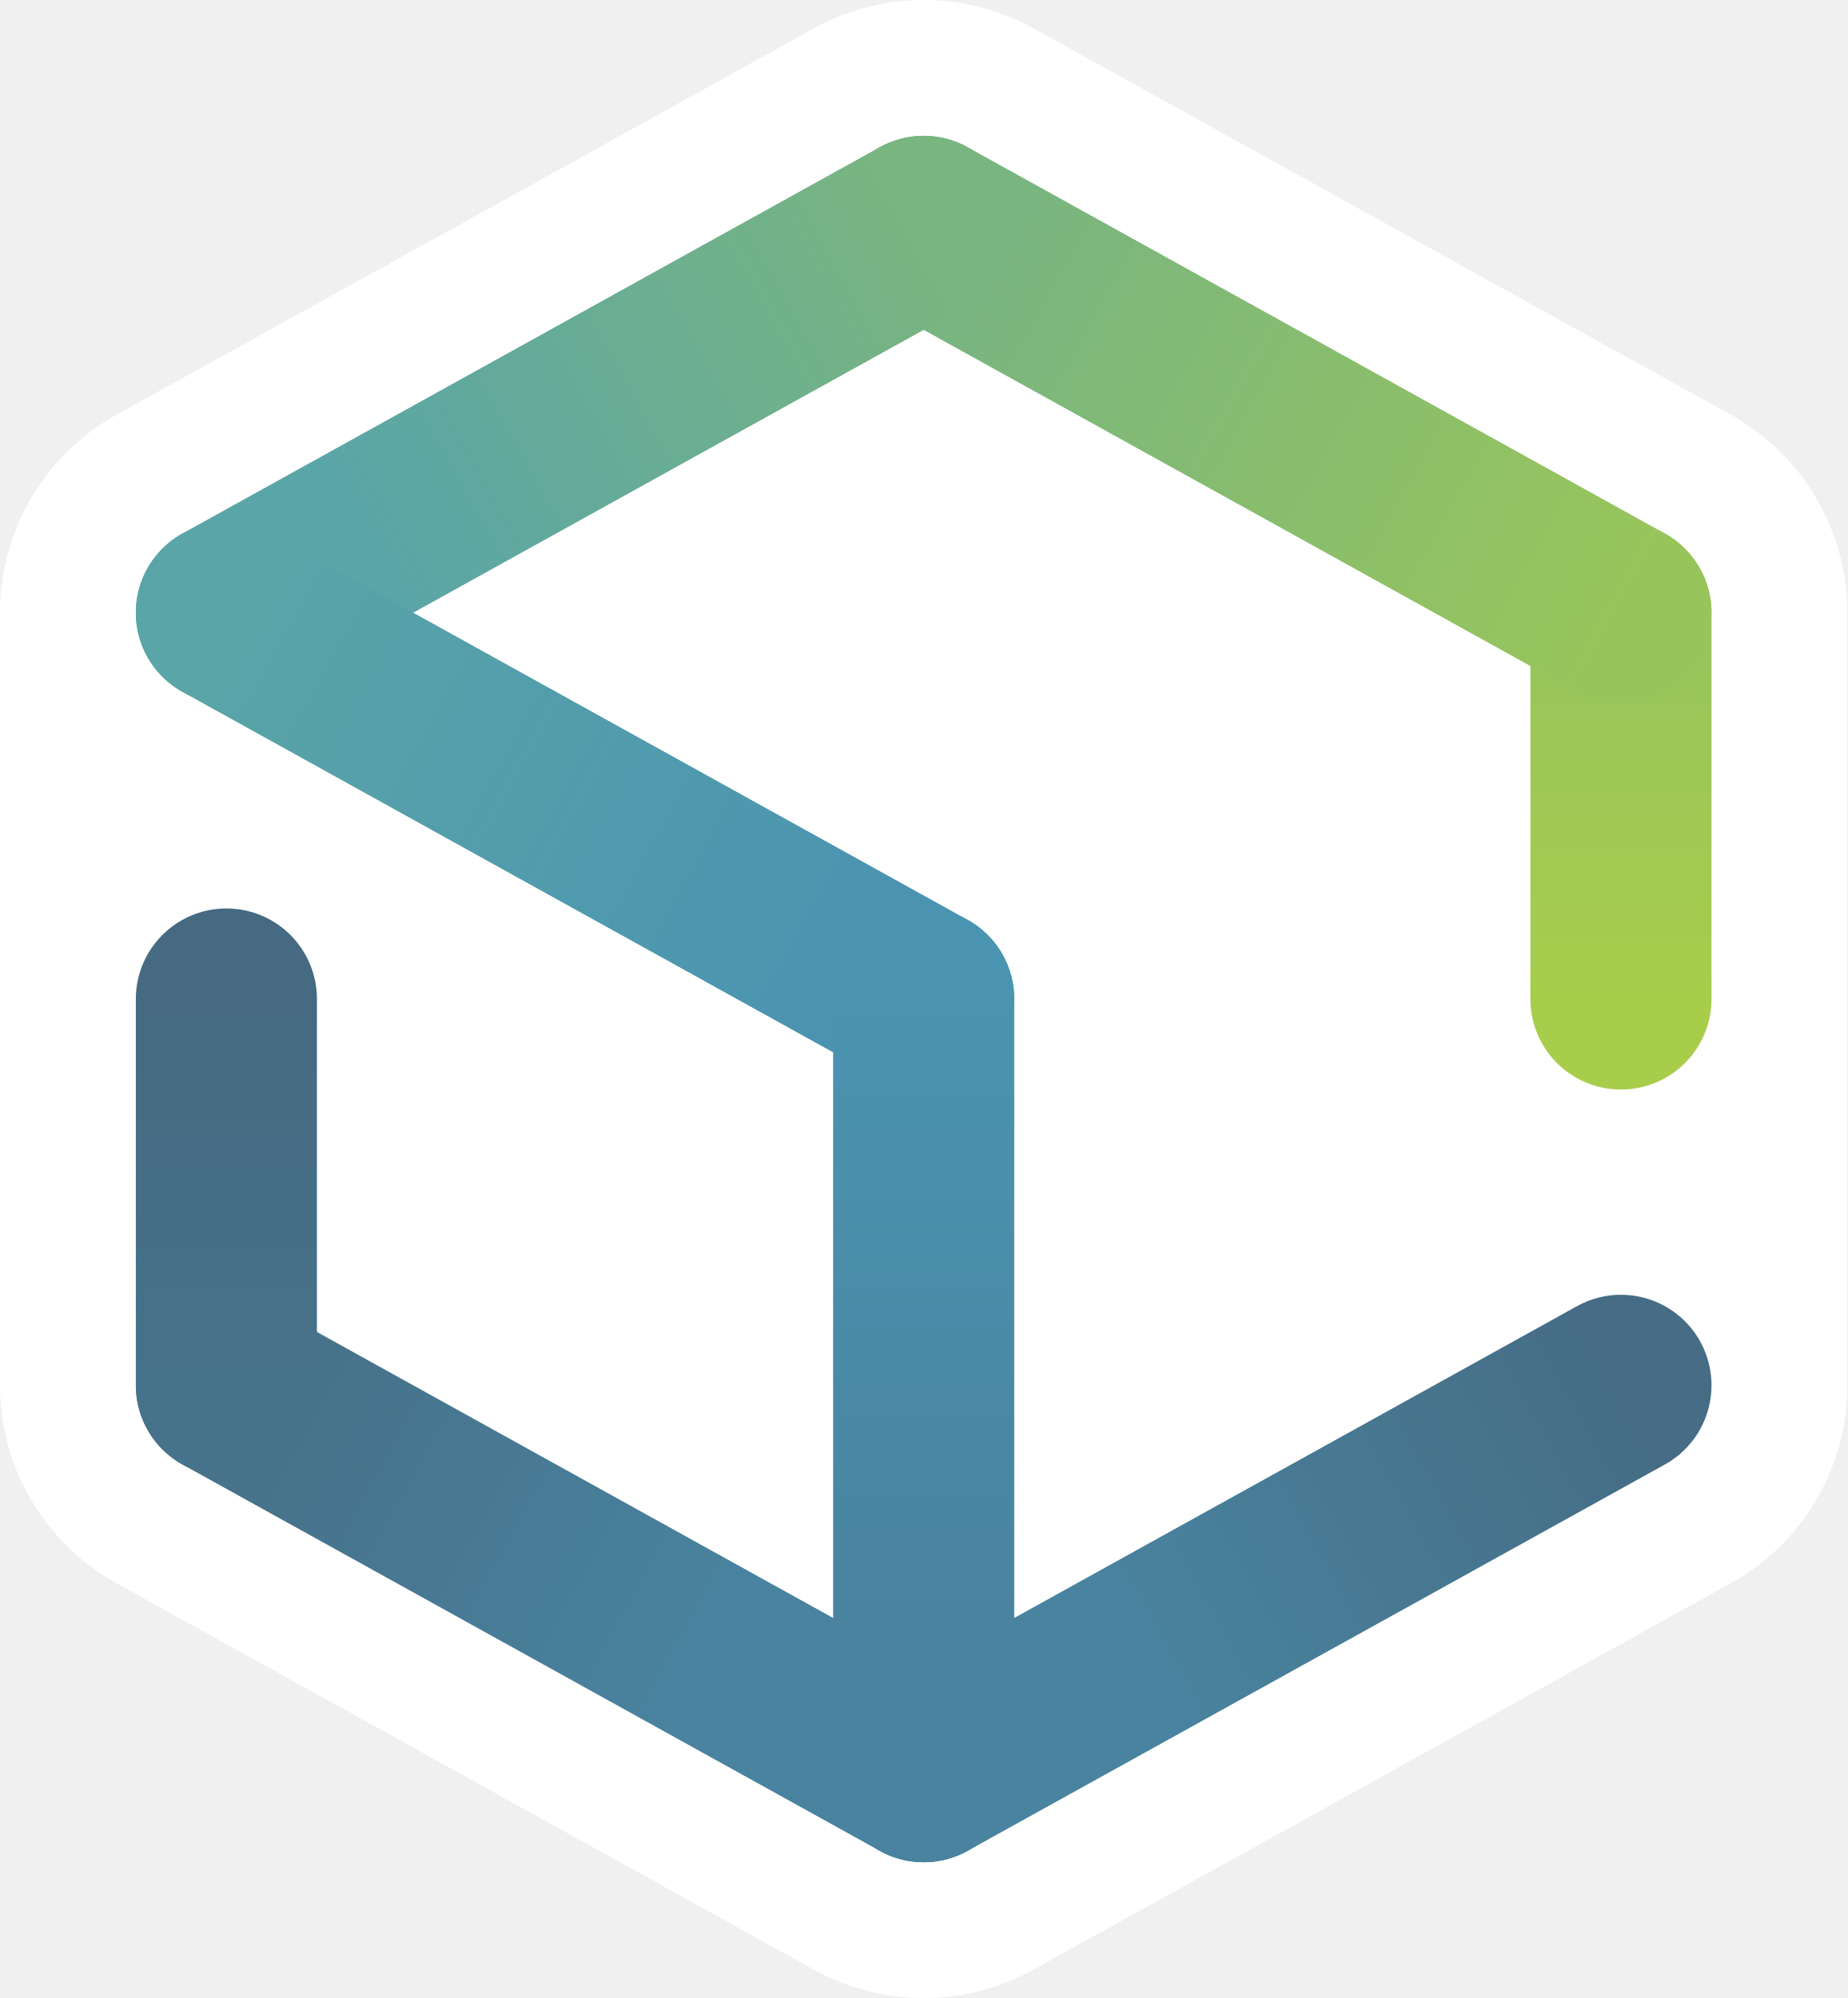
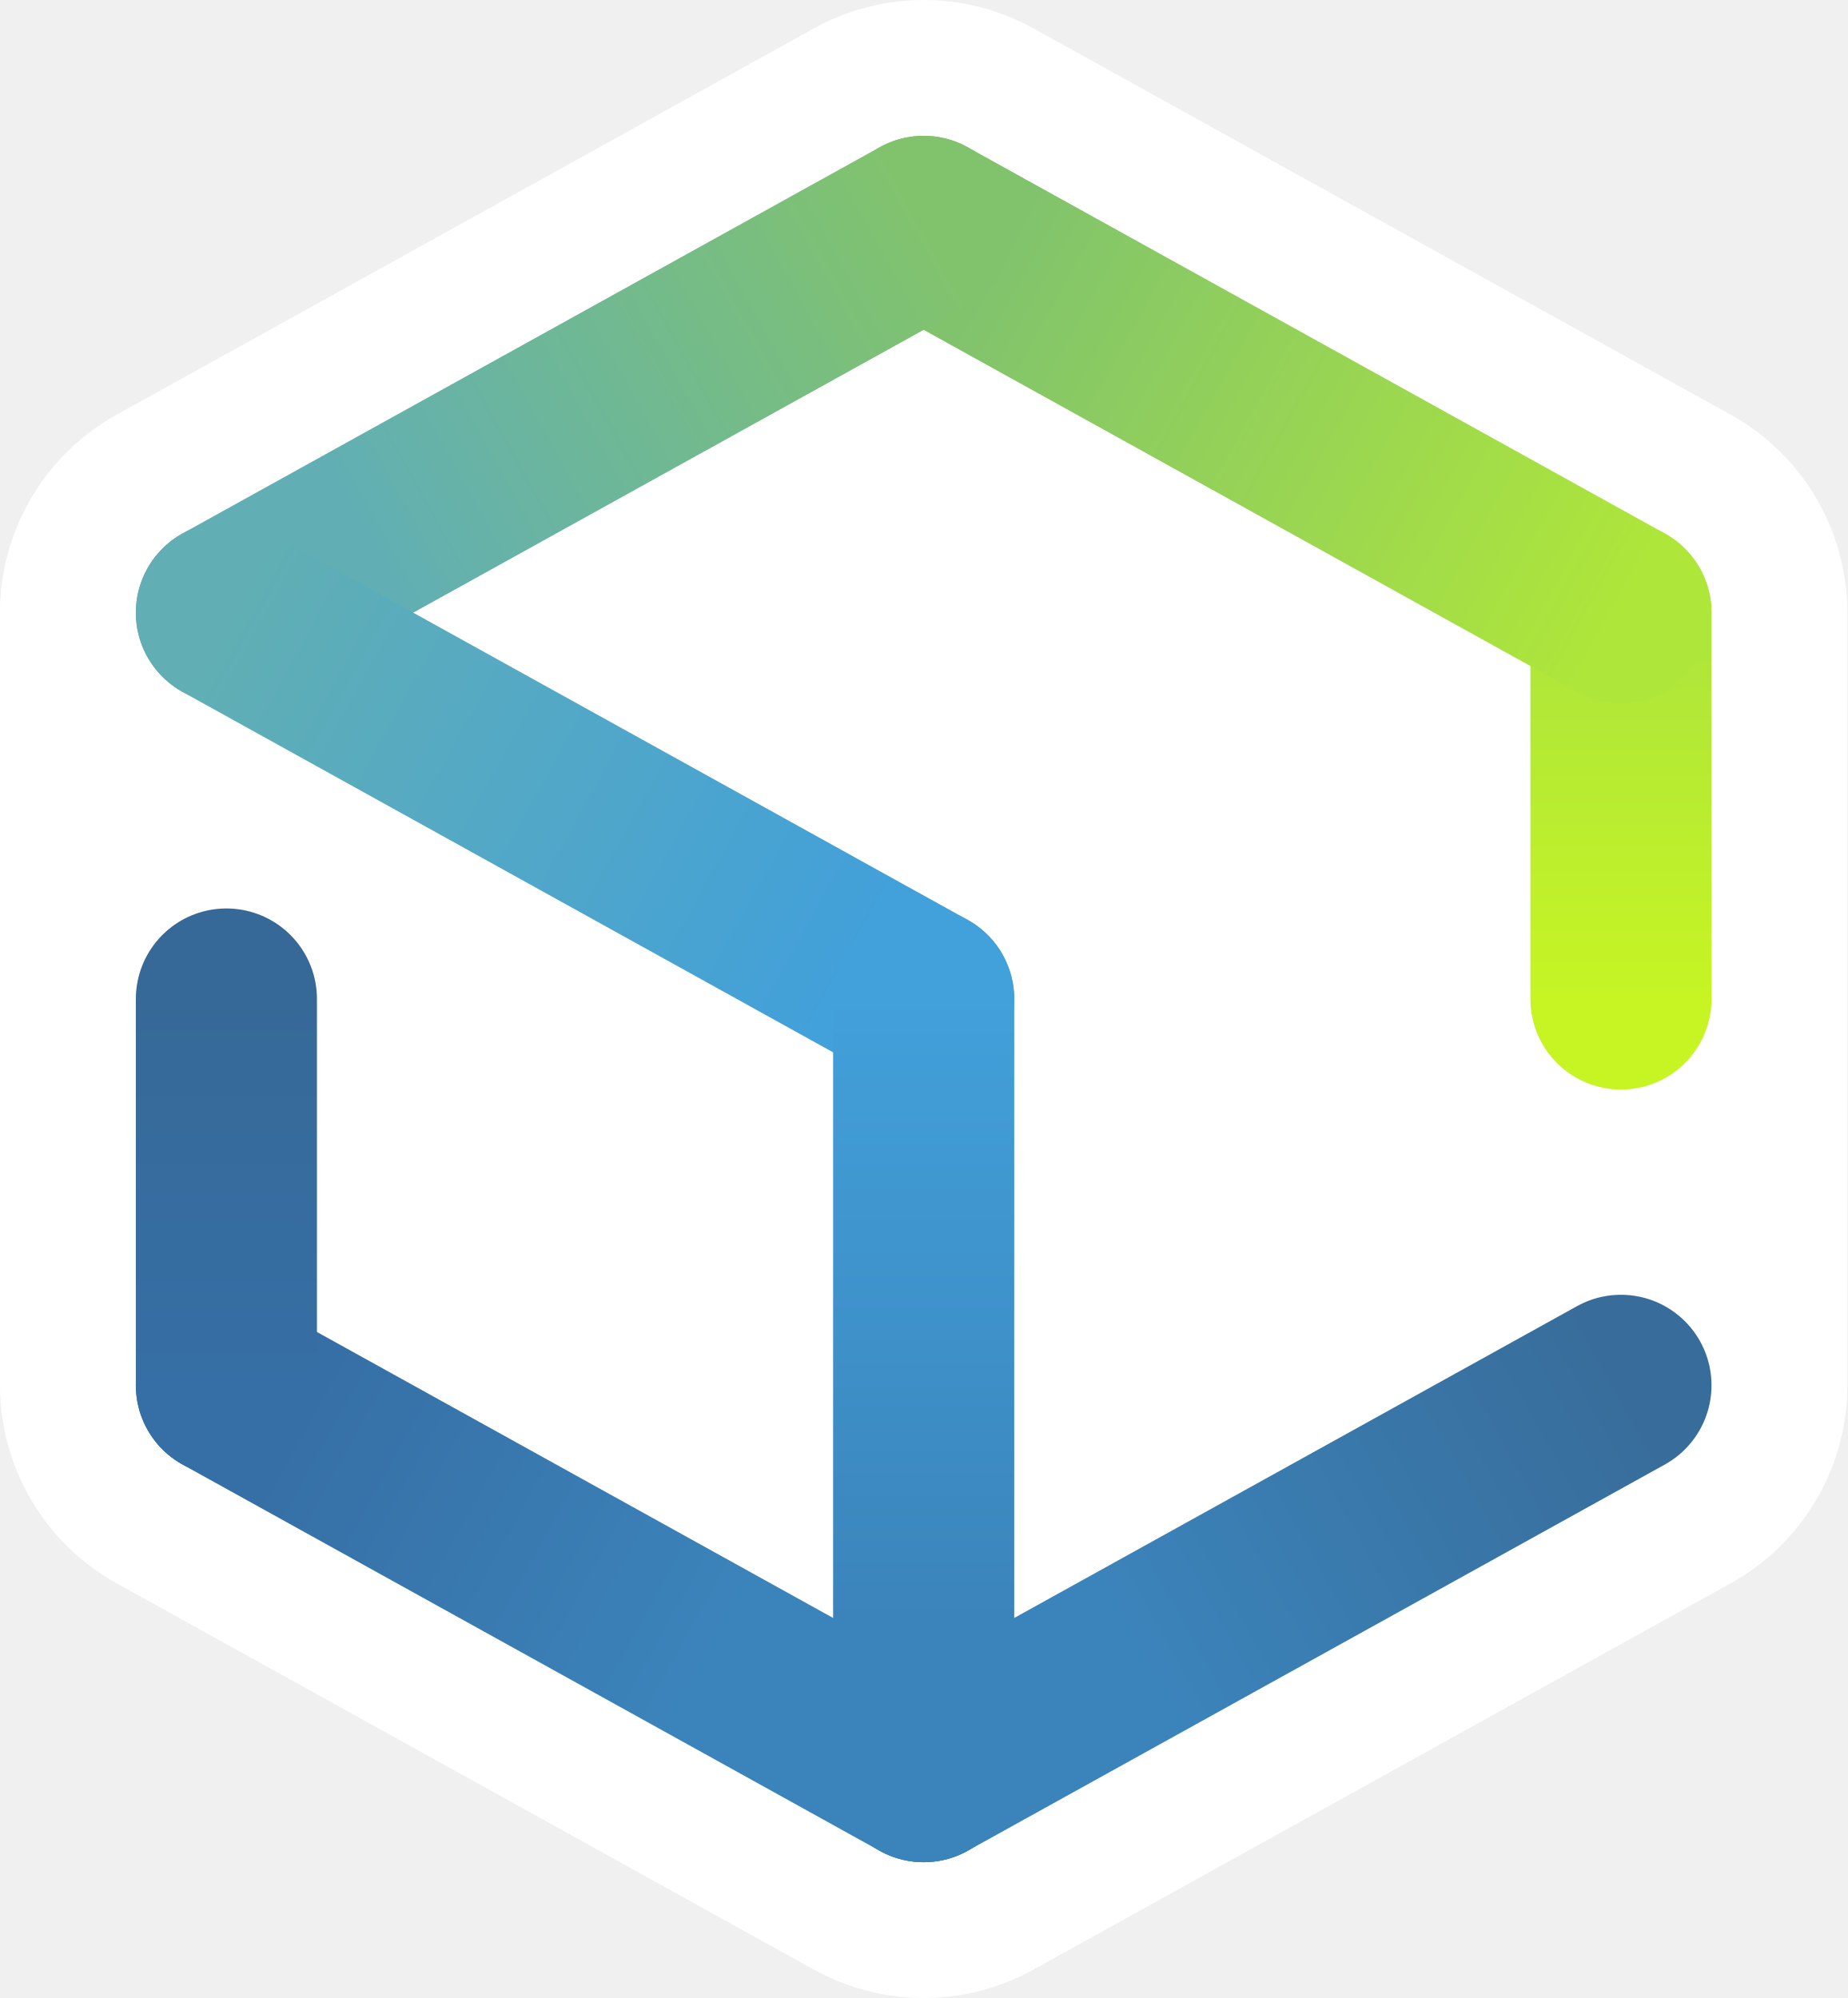
<svg xmlns="http://www.w3.org/2000/svg" viewBox="0 0 1224 1324">
  <defs>
    <linearGradient id="a" gradientUnits="userSpaceOnUse" x1="1074" y1="662" x2="1074" y2="406">
-       <stop offset="0" stop-color="#a8cd4b" />
-       <stop offset=".9" stop-color="#98c55b" />
+       <stop offset="0" stop-color="#c6f523" />
+       <stop offset=".9" stop-color="#afe63a" />
    </linearGradient>
    <linearGradient id="b" gradientUnits="userSpaceOnUse" x1="1074" y1="406" x2="612" y2="150">
-       <stop offset="0" stop-color="#98c55b" />
-       <stop offset=".9" stop-color="#79b580" />
+       <stop offset="0" stop-color="#afe63a" />
+       <stop offset=".9" stop-color="#81c36d" />
    </linearGradient>
    <linearGradient id="c" gradientUnits="userSpaceOnUse" x1="612" y1="150" x2="150" y2="406">
-       <stop offset="0" stop-color="#79b580" />
-       <stop offset=".8" stop-color="#5aa5a7" />
+       <stop offset="0" stop-color="#81c36d" />
+       <stop offset=".8" stop-color="#61afb4" />
    </linearGradient>
    <linearGradient id="d" gradientUnits="userSpaceOnUse" x1="150" y1="406" x2="612" y2="662">
-       <stop offset="0" stop-color="#5aa5a7" />
-       <stop offset=".9" stop-color="#4a94b1" />
+       <stop offset="0" stop-color="#61afb4" />
+       <stop offset=".9" stop-color="#42a0da" />
    </linearGradient>
    <linearGradient id="e" gradientUnits="userSpaceOnUse" x1="612" y1="662" x2="612" y2="1174">
-       <stop offset="0" stop-color="#4a94b1" />
-       <stop offset=".8" stop-color="#49839f" />
+       <stop offset="0" stop-color="#42a0da" />
+       <stop offset=".8" stop-color="#3b84bb" />
    </linearGradient>
    <linearGradient id="f" gradientUnits="userSpaceOnUse" x1="1074" y1="918" x2="612" y2="1174">
-       <stop offset="0" stop-color="#466d85" />
-       <stop offset=".7" stop-color="#49839f" />
+       <stop offset="0" stop-color="#386d9b" />
+       <stop offset=".7" stop-color="#3b84bb" />
    </linearGradient>
    <linearGradient id="g" gradientUnits="userSpaceOnUse" x1="612" y1="1174" x2="150" y2="918">
-       <stop offset=".3" stop-color="#49839f" />
-       <stop offset=".9" stop-color="#47728b" />
+       <stop offset=".3" stop-color="#3b84bb" />
+       <stop offset=".9" stop-color="#366fa5" />
    </linearGradient>
    <linearGradient id="h" gradientUnits="userSpaceOnUse" x1="150" y1="918" x2="150" y2="662">
-       <stop offset="0" stop-color="#47728b" />
-       <stop offset="1" stop-color="#456a81" />
+       <stop offset="0" stop-color="#366fa5" />
+       <stop offset="1" stop-color="#366998" />
    </linearGradient>
  </defs>
  <g stroke-width="120" stroke-linecap="round" stroke-linejoin="round" fill="none">
    <path stroke="#fff" stroke-width="300" fill="#fff" d="M1074 406L612 150 150 406v512l462 256 462-256z" />
    <path stroke="url(#a)" d="M1074 662V406" />
    <path stroke="url(#b)" d="M1074 406L612 150" />
    <path stroke="url(#c)" d="M612 150L150 406" />
    <path stroke="url(#d)" d="M150 406l462 256" />
    <path stroke="url(#e)" d="M612 662v512" />
    <path stroke="url(#f)" d="M1074 918l-462 256" />
    <path stroke="url(#g)" d="M612 1174L150 918" />
    <path stroke="url(#h)" d="M150 918V662" />
  </g>
</svg>
